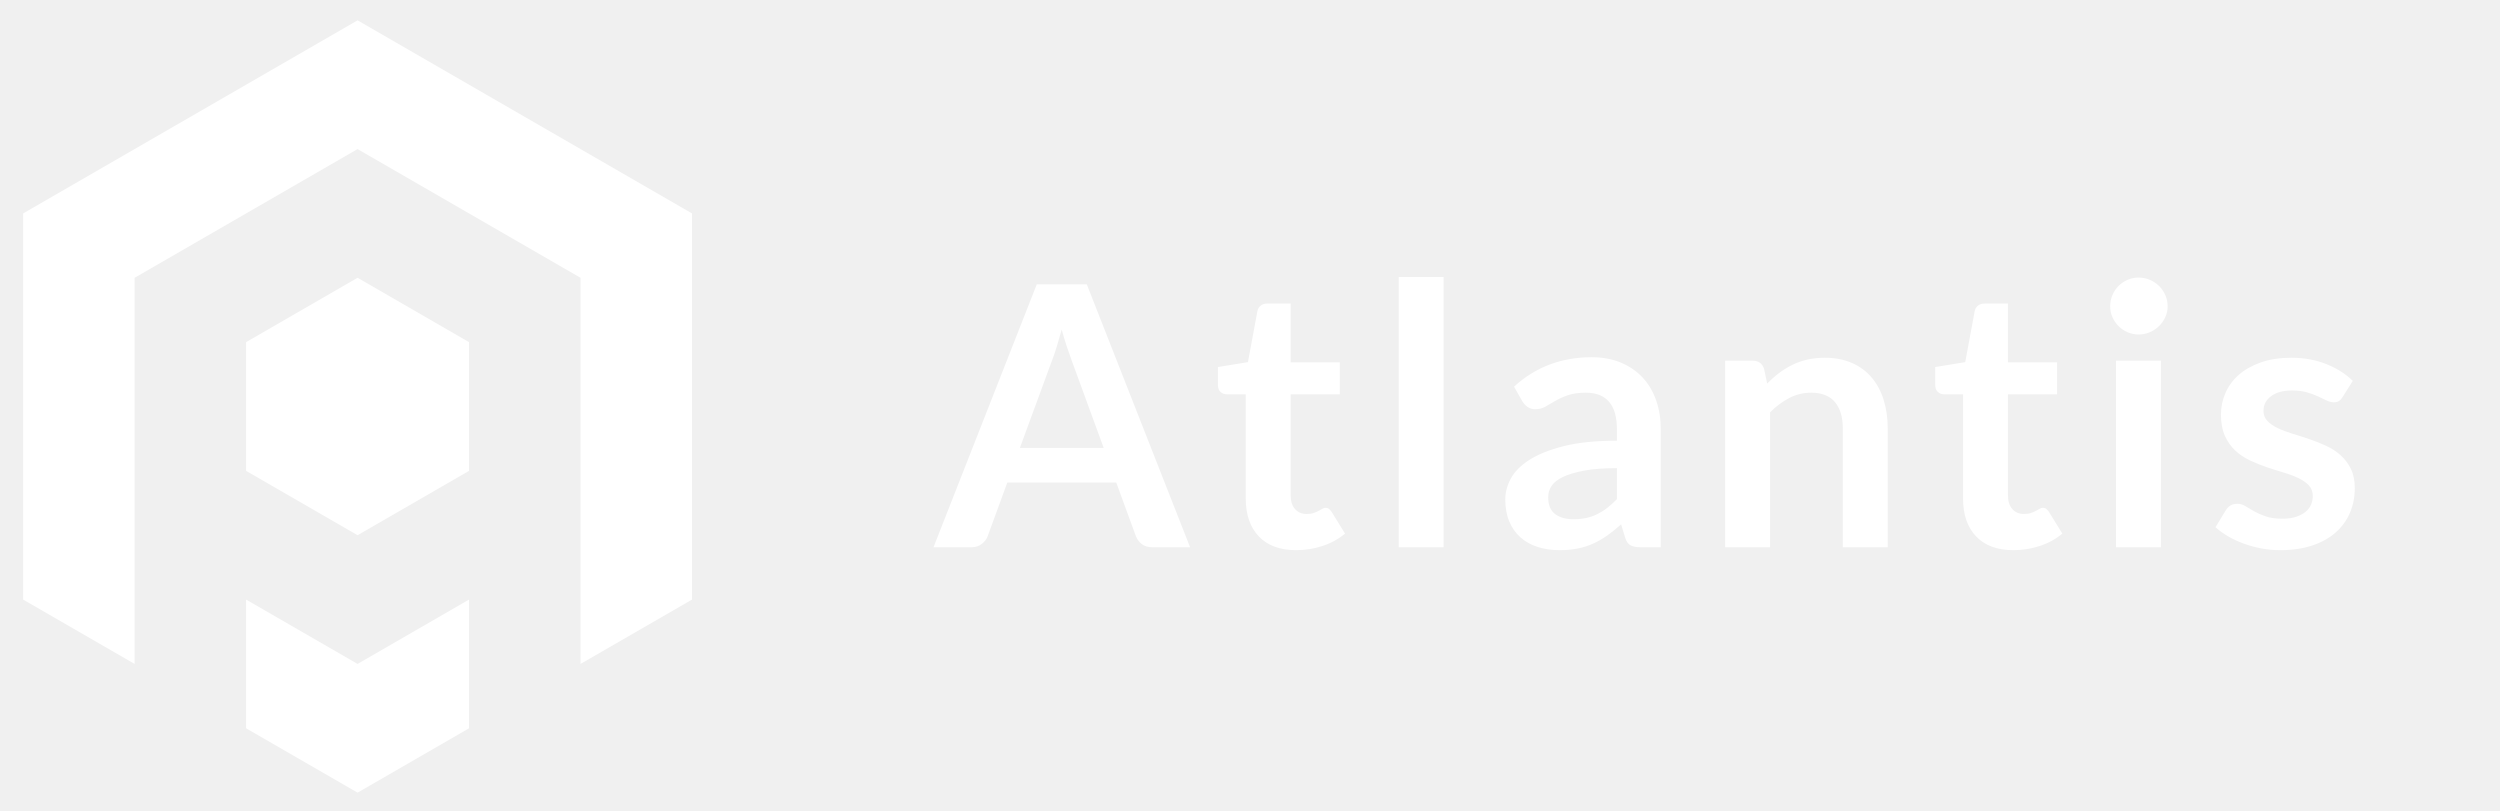
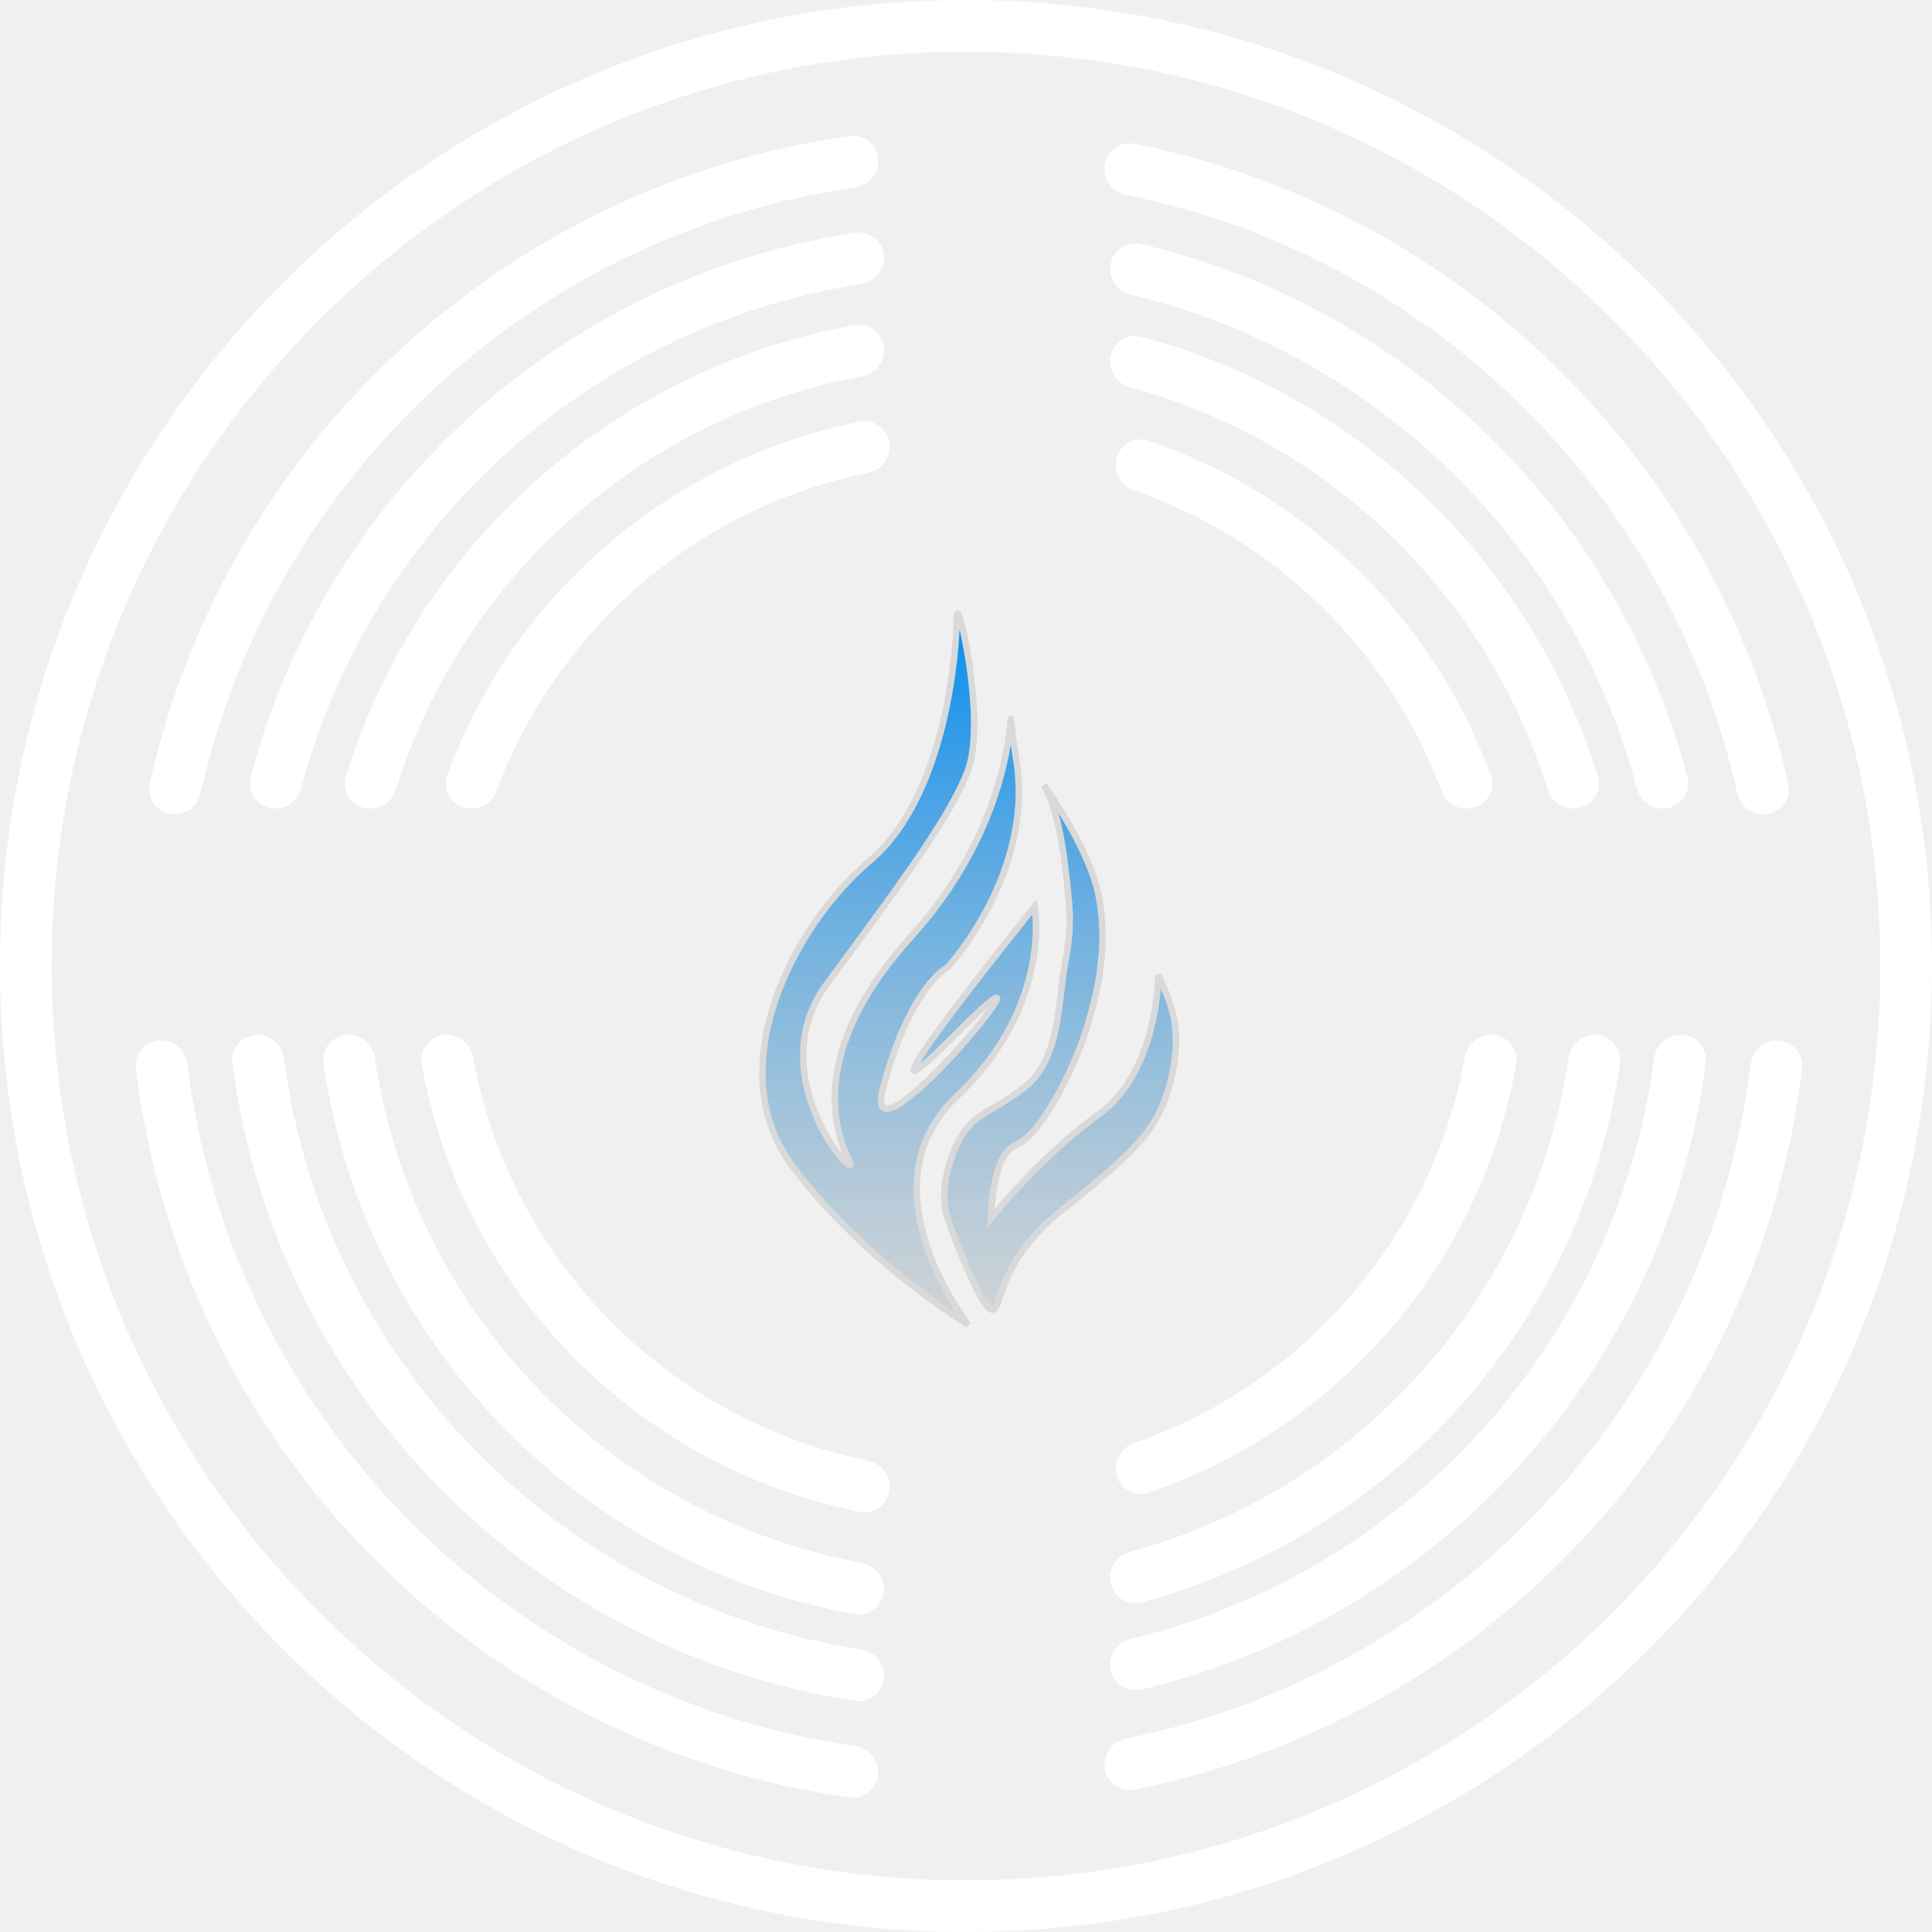
- <svg xmlns="http://www.w3.org/2000/svg" style="isolation:isolate" viewBox="0 0 108 35" width="108" height="35">
+ <svg xmlns="http://www.w3.org/2000/svg" width="299" height="299" viewBox="0 0 299 299" fill="none">
+   <circle cx="149.5" cy="149.5" r="145.5" stroke="white" stroke-width="8" />
+   <path d="M134.585 133.245C146.643 123.05 148.062 99.915 148.062 95.602C148.062 91.289 152.672 111.287 149.835 119.129C146.998 126.971 136.713 140.302 127.847 152.458C118.981 164.613 129.266 179.121 131.394 180.297C133.521 181.474 120.4 167.75 140.969 145.008C161.538 122.266 154.445 99.915 157.283 117.56C160.12 135.205 146.643 149.713 146.643 149.713C146.643 149.713 140.969 152.458 136.713 168.142C132.458 183.826 168.277 139.518 148.062 159.908C127.847 180.297 160.12 140.302 160.12 140.302C160.12 140.302 162.957 155.595 148.062 169.71C133.167 183.826 149.835 205 149.835 205C149.835 205 133.521 195.197 122.528 180.297C111.534 165.397 122.528 143.439 134.585 133.245Z" fill="url(#paint0_linear_7_71)" />
+   <path d="M164.73 133.245C163.666 124.618 161.538 121.481 161.538 121.481C161.538 121.481 168.623 131.223 170.05 138.734C171.597 146.876 169.695 154.418 167.922 159.908C166.149 165.397 161.184 175.592 157.283 177.16C153.381 178.729 153.381 188.532 153.381 188.532C153.381 188.532 160.829 179.121 170.05 172.455C179.27 165.789 179.27 150.889 179.27 150.889C179.27 150.889 181.264 155.04 181.753 157.947C182.707 163.616 180.689 169.71 179.27 172.455C177.852 175.2 175.724 178.337 164.73 186.963C153.736 195.589 155.155 203.432 153.381 202.647C151.608 201.863 147.707 191.668 146.643 188.532C145.579 185.395 146.209 181.148 148.062 177.16C150.455 172.012 153.381 172.455 158.701 168.142C164.021 163.829 163.749 155.18 164.73 149.713C165.862 143.405 165.794 141.871 164.73 133.245Z" fill="url(#paint1_linear_7_71)" />
+   <path d="M134.585 133.245C146.643 123.05 148.062 99.915 148.062 95.602C148.062 91.289 152.672 111.287 149.835 119.129C146.998 126.971 136.713 140.302 127.847 152.458C118.981 164.613 129.266 179.121 131.394 180.297C133.521 181.474 120.4 167.75 140.969 145.008C161.538 122.266 154.445 99.915 157.283 117.56C160.12 135.205 146.643 149.713 146.643 149.713C146.643 149.713 140.969 152.458 136.713 168.142C132.458 183.826 168.277 139.518 148.062 159.908C127.847 180.297 160.12 140.302 160.12 140.302C160.12 140.302 162.957 155.595 148.062 169.71C133.167 183.826 149.835 205 149.835 205C149.835 205 133.521 195.197 122.528 180.297C111.534 165.397 122.528 143.439 134.585 133.245Z" stroke="#D9D9D9" />
+   <path d="M164.73 133.245C163.666 124.618 161.538 121.481 161.538 121.481C161.538 121.481 168.623 131.223 170.05 138.734C171.597 146.876 169.695 154.418 167.922 159.908C166.149 165.397 161.184 175.592 157.283 177.16C153.381 178.729 153.381 188.532 153.381 188.532C153.381 188.532 160.829 179.121 170.05 172.455C179.27 165.789 179.27 150.889 179.27 150.889C179.27 150.889 181.264 155.04 181.753 157.947C182.707 163.616 180.689 169.71 179.27 172.455C177.852 175.2 175.724 178.337 164.73 186.963C153.736 195.589 155.155 203.432 153.381 202.647C151.608 201.863 147.707 191.668 146.643 188.532C145.579 185.395 146.209 181.148 148.062 177.16C150.455 172.012 153.381 172.455 158.701 168.142C164.021 163.829 163.749 155.18 164.73 149.713C165.862 143.405 165.794 141.871 164.73 133.245Z" stroke="#D9D9D9" />
+   <path fill-rule="evenodd" clip-rule="evenodd" d="M274.971 161.023C277.324 161.023 279.177 163.044 278.894 165.38C272.142 221.185 229.999 266.085 175.575 276.97C173.144 277.456 170.92 275.563 170.92 273.085V273.085C170.92 271.128 172.333 269.462 174.251 269.074C225.118 258.787 264.499 216.826 270.922 164.663C271.175 162.606 272.899 161.023 274.971 161.023V161.023ZM272.873 126.023C275.387 126.023 277.289 123.742 276.743 121.288C265.645 71.396 225.849 32.315 175.573 22.26C173.143 21.773 170.92 23.666 170.92 26.145V26.145C170.92 28.101 172.333 29.767 174.25 30.155C221.224 39.655 258.403 76.166 268.877 122.779C269.299 124.656 270.948 126.023 272.873 126.023V126.023ZM27.05 126.023C28.975 126.023 30.624 124.656 31.046 122.778C42.013 73.973 82.256 36.241 132.366 28.996C134.385 28.704 135.92 26.995 135.92 24.954V24.954C135.92 22.567 133.846 20.703 131.483 21.039C77.865 28.677 34.798 69.059 23.18 121.287C22.634 123.741 24.536 126.023 27.05 126.023V126.023ZM24.952 161.023C22.599 161.023 20.746 163.044 21.029 165.38C28.073 223.6 73.638 269.95 131.481 278.19C133.845 278.527 135.92 276.662 135.92 274.275V274.275C135.92 272.235 134.384 270.526 132.365 270.234C78.29 262.414 35.703 219.093 29.001 164.664C28.748 162.607 27.024 161.023 24.952 161.023V161.023Z" fill="white" />
+   <path fill-rule="evenodd" clip-rule="evenodd" d="M230.777 160.146C233.194 160.146 235.074 162.265 234.654 164.645C229.177 195.717 207.02 221.036 177.76 231.024C175.226 231.89 172.675 229.945 172.675 227.267V227.267C172.675 225.48 173.849 223.912 175.538 223.327C201.778 214.223 221.653 191.504 226.709 163.623C227.068 161.64 228.762 160.146 230.777 160.146V160.146ZM226.987 125.146C229.705 125.146 231.656 122.529 230.72 119.978C221.812 95.712 202.279 76.575 177.759 68.205C175.225 67.34 172.675 69.285 172.675 71.962V71.962C172.675 73.75 173.849 75.317 175.538 75.903C197.484 83.517 214.978 100.655 223.073 122.372C223.686 124.016 225.233 125.146 226.987 125.146V125.146ZM72.936 125.146C74.69 125.146 76.236 124.016 76.849 122.372C86.129 97.479 107.758 78.601 134.286 73.189C136.229 72.792 137.675 71.115 137.675 69.132V69.132C137.675 66.679 135.498 64.789 133.092 65.267C103.512 71.15 79.399 92.204 69.203 119.977C68.267 122.528 70.218 125.146 72.936 125.146V125.146ZM69.145 160.146C66.728 160.146 64.849 162.265 65.269 164.645C71.409 199.481 98.516 227.086 133.092 233.962C135.498 234.441 137.675 232.55 137.675 230.097V230.097C137.675 228.114 136.23 226.437 134.287 226.041C103.23 219.705 78.888 194.915 73.214 163.622C72.855 161.639 71.161 160.146 69.145 160.146V160.146Z" fill="white" />
+   <path fill-rule="evenodd" clip-rule="evenodd" d="M246.829 160.146C249.204 160.146 251.067 162.198 250.731 164.549C244.949 204.926 215.37 237.624 176.66 247.978C174.174 248.643 171.798 246.723 171.798 244.151V244.151C171.798 242.275 173.093 240.655 174.903 240.164C210.301 230.562 237.345 200.658 242.765 163.726C243.063 161.695 244.776 160.146 246.829 160.146V160.146ZM243.48 125.146C246.117 125.146 248.05 122.661 247.273 120.141C237.055 87.01 210.307 61.129 176.66 52.129C174.175 51.465 171.798 53.384 171.798 55.957V55.957C171.798 57.832 173.092 59.452 174.902 59.943C205.64 68.281 230.079 91.927 239.53 122.19C240.073 123.927 241.66 125.146 243.48 125.146V125.146ZM57.32 125.146C59.14 125.146 60.727 123.927 61.27 122.19C71.475 89.514 99.152 64.553 133.365 58.245C135.33 57.883 136.798 56.197 136.798 54.199V54.199C136.798 51.764 134.649 49.882 132.252 50.315C94.83 57.079 64.554 84.388 53.527 120.141C52.75 122.661 54.684 125.146 57.32 125.146V125.146ZM53.971 160.146C51.596 160.146 49.733 162.197 50.07 164.548C56.249 207.702 89.611 242.085 132.253 249.793C134.649 250.226 136.798 248.343 136.798 245.908V245.908C136.798 243.91 135.328 242.224 133.364 241.862C94.348 234.668 63.831 203.215 58.035 163.727C57.737 161.696 56.024 160.146 53.971 160.146V160.146Z" fill="white" />
+   <path fill-rule="evenodd" clip-rule="evenodd" d="M260.052 160.146C262.412 160.146 264.269 162.175 263.966 164.516C257.805 212.121 222.523 250.592 176.569 261.482C174.106 262.065 171.798 260.157 171.798 257.626V257.626C171.798 255.715 173.144 254.075 175.001 253.629C217.526 243.429 250.171 207.827 255.995 163.765C256.266 161.717 257.986 160.146 260.052 160.146V160.146ZM257.31 125.146C259.883 125.146 261.801 122.767 261.146 120.28C250.405 79.458 217.778 47.513 176.57 37.748C174.107 37.165 171.798 39.073 171.798 41.604V41.604C171.798 43.515 173.143 45.155 175 45.6C213.113 54.742 243.29 84.287 253.335 122.041C253.816 123.852 255.436 125.146 257.31 125.146V125.146ZM42.612 125.146C44.486 125.146 46.106 123.851 46.588 122.04C57.356 81.568 91.26 50.529 133.275 43.947C135.281 43.633 136.798 41.93 136.798 39.901V39.901C136.798 37.502 134.707 35.632 132.335 35.996C86.931 42.983 50.287 76.534 38.777 120.28C38.122 122.768 40.04 125.146 42.612 125.146V125.146ZM39.871 160.146C37.511 160.146 35.654 162.176 35.957 164.517C42.514 215.178 82.052 255.496 132.334 263.233C134.705 263.598 136.798 261.728 136.798 259.329V259.329C136.798 257.299 135.279 255.596 133.274 255.282C86.722 247.989 50.128 210.671 43.928 163.766C43.657 161.718 41.937 160.146 39.871 160.146V160.146Z" fill="white" />
  <defs>
-     <clipPath id="_clipPath_Oym1fQWp4902RANcb93UAmaY2a1Es4ds">
-       <rect width="108" height="35" />
-     </clipPath>
+     <linearGradient id="paint0_linear_7_71" x1="150" y1="95" x2="150" y2="205" gradientUnits="userSpaceOnUse">
+       <stop stop-color="#088DED" />
+       <stop offset="0.99" stop-color="#C0C6CA" stop-opacity="0.67" />
+     </linearGradient>
+     <linearGradient id="paint1_linear_7_71" x1="150" y1="95" x2="150" y2="205" gradientUnits="userSpaceOnUse">
+       <stop stop-color="#088DED" />
+       <stop offset="0.99" stop-color="#C0C6CA" stop-opacity="0.67" />
+     </linearGradient>
  </defs>
-   <g clip-path="url(#_clipPath_Oym1fQWp4902RANcb93UAmaY2a1Es4ds)">
-     <path d=" M 46.949 12.282 L 51.412 23.641 L 49.777 23.641 L 49.777 23.641 Q 49.503 23.641 49.326 23.504 L 49.326 23.504 L 49.326 23.504 Q 49.149 23.366 49.07 23.162 L 49.07 23.162 L 48.222 20.845 L 43.516 20.845 L 42.668 23.162 L 42.668 23.162 Q 42.605 23.343 42.42 23.492 L 42.42 23.492 L 42.42 23.492 Q 42.236 23.641 41.969 23.641 L 41.969 23.641 L 40.327 23.641 L 44.789 12.282 L 46.949 12.282 L 46.949 12.282 Z  M 45.441 15.589 L 44.058 19.352 L 47.68 19.352 L 46.297 15.573 L 46.297 15.573 Q 46.203 15.322 46.089 14.98 L 46.089 14.98 L 46.089 14.98 Q 45.975 14.638 45.865 14.238 L 45.865 14.238 L 45.865 14.238 Q 45.755 14.638 45.649 14.984 L 45.649 14.984 L 45.649 14.984 Q 45.543 15.33 45.441 15.589 L 45.441 15.589 L 45.441 15.589 Z  M 55.992 23.767 L 55.992 23.767 L 55.992 23.767 Q 54.948 23.767 54.382 23.174 L 54.382 23.174 L 54.382 23.174 Q 53.816 22.581 53.816 21.536 L 53.816 21.536 L 53.816 17.034 L 52.999 17.034 L 52.999 17.034 Q 52.842 17.034 52.728 16.932 L 52.728 16.932 L 52.728 16.932 Q 52.614 16.83 52.614 16.626 L 52.614 16.626 L 52.614 15.856 L 53.911 15.644 L 54.319 13.444 L 54.319 13.444 Q 54.351 13.287 54.464 13.201 L 54.464 13.201 L 54.464 13.201 Q 54.578 13.114 54.751 13.114 L 54.751 13.114 L 55.757 13.114 L 55.757 15.652 L 57.878 15.652 L 57.878 17.034 L 55.757 17.034 L 55.757 21.402 L 55.757 21.402 Q 55.757 21.779 55.945 21.992 L 55.945 21.992 L 55.945 21.992 Q 56.134 22.204 56.448 22.204 L 56.448 22.204 L 56.448 22.204 Q 56.629 22.204 56.75 22.16 L 56.75 22.16 L 56.75 22.16 Q 56.872 22.117 56.963 22.07 L 56.963 22.07 L 56.963 22.07 Q 57.053 22.023 57.124 21.98 L 57.124 21.98 L 57.124 21.98 Q 57.194 21.937 57.265 21.937 L 57.265 21.937 L 57.265 21.937 Q 57.351 21.937 57.406 21.98 L 57.406 21.98 L 57.406 21.98 Q 57.461 22.023 57.524 22.109 L 57.524 22.109 L 58.106 23.052 L 58.106 23.052 Q 57.681 23.406 57.132 23.586 L 57.132 23.586 L 57.132 23.586 Q 56.582 23.767 55.992 23.767 Z  M 60.424 11.967 L 62.364 11.967 L 62.364 23.641 L 60.424 23.641 L 60.424 11.967 L 60.424 11.967 Z  M 71.745 18.551 L 71.745 23.641 L 70.873 23.641 L 70.873 23.641 Q 70.598 23.641 70.441 23.559 L 70.441 23.559 L 70.441 23.559 Q 70.284 23.476 70.206 23.225 L 70.206 23.225 L 70.033 22.651 L 70.033 22.651 Q 69.726 22.926 69.432 23.135 L 69.432 23.135 L 69.432 23.135 Q 69.137 23.343 68.823 23.484 L 68.823 23.484 L 68.823 23.484 Q 68.509 23.626 68.155 23.696 L 68.155 23.696 L 68.155 23.696 Q 67.802 23.767 67.37 23.767 L 67.37 23.767 L 67.37 23.767 Q 66.859 23.767 66.427 23.629 L 66.427 23.629 L 66.427 23.629 Q 65.995 23.491 65.684 23.215 L 65.684 23.215 L 65.684 23.215 Q 65.374 22.939 65.201 22.529 L 65.201 22.529 L 65.201 22.529 Q 65.028 22.12 65.028 21.576 L 65.028 21.576 L 65.028 21.576 Q 65.028 21.119 65.268 20.673 L 65.268 20.673 L 65.268 20.673 Q 65.508 20.228 66.065 19.869 L 66.065 19.869 L 66.065 19.869 Q 66.623 19.511 67.55 19.274 L 67.55 19.274 L 67.55 19.274 Q 68.477 19.038 69.852 19.038 L 69.852 19.038 L 69.852 18.563 L 69.852 18.563 Q 69.852 17.747 69.51 17.356 L 69.51 17.356 L 69.51 17.356 Q 69.169 16.964 68.517 16.964 L 68.517 16.964 L 68.517 16.964 Q 68.045 16.964 67.731 17.074 L 67.731 17.074 L 67.731 17.074 Q 67.417 17.184 67.185 17.321 L 67.185 17.321 L 67.185 17.321 Q 66.953 17.459 66.757 17.569 L 66.757 17.569 L 66.757 17.569 Q 66.56 17.679 66.325 17.679 L 66.325 17.679 L 66.325 17.679 Q 66.128 17.679 65.987 17.577 L 65.987 17.577 L 65.987 17.577 Q 65.845 17.474 65.759 17.325 L 65.759 17.325 L 65.406 16.704 L 65.406 16.704 Q 66.796 15.432 68.76 15.432 L 68.76 15.432 L 68.76 15.432 Q 69.467 15.432 70.021 15.664 L 70.021 15.664 L 70.021 15.664 Q 70.575 15.895 70.96 16.308 L 70.96 16.308 L 70.96 16.308 Q 71.345 16.72 71.545 17.294 L 71.545 17.294 L 71.545 17.294 Q 71.745 17.867 71.745 18.551 L 71.745 18.551 L 71.745 18.551 Z  M 67.974 22.431 L 67.974 22.431 L 67.974 22.431 Q 68.273 22.431 68.524 22.377 L 68.524 22.377 L 68.524 22.377 Q 68.776 22.322 69 22.212 L 69 22.212 L 69 22.212 Q 69.224 22.102 69.432 21.941 L 69.432 21.941 L 69.432 21.941 Q 69.64 21.781 69.852 21.561 L 69.852 21.561 L 69.852 20.224 L 69.852 20.224 Q 69.004 20.224 68.434 20.331 L 68.434 20.331 L 68.434 20.331 Q 67.864 20.438 67.519 20.604 L 67.519 20.604 L 67.519 20.604 Q 67.173 20.77 67.028 20.991 L 67.028 20.991 L 67.028 20.991 Q 66.882 21.213 66.882 21.474 L 66.882 21.474 L 66.882 21.474 Q 66.882 21.988 67.185 22.21 L 67.185 22.21 L 67.185 22.21 Q 67.487 22.431 67.974 22.431 Z  M 76.468 23.641 L 74.527 23.641 L 74.527 15.581 L 75.713 15.581 L 75.713 15.581 Q 76.09 15.581 76.208 15.935 L 76.208 15.935 L 76.342 16.571 L 76.342 16.571 Q 76.585 16.32 76.856 16.115 L 76.856 16.115 L 76.856 16.115 Q 77.127 15.911 77.43 15.762 L 77.43 15.762 L 77.43 15.762 Q 77.732 15.613 78.078 15.534 L 78.078 15.534 L 78.078 15.534 Q 78.424 15.455 78.832 15.455 L 78.832 15.455 L 78.832 15.455 Q 79.492 15.455 80.003 15.679 L 80.003 15.679 L 80.003 15.679 Q 80.513 15.903 80.855 16.308 L 80.855 16.308 L 80.855 16.308 Q 81.197 16.712 81.374 17.274 L 81.374 17.274 L 81.374 17.274 Q 81.55 17.836 81.55 18.511 L 81.55 18.511 L 81.55 23.641 L 79.61 23.641 L 79.61 18.511 L 79.61 18.511 Q 79.61 17.773 79.268 17.368 L 79.268 17.368 L 79.268 17.368 Q 78.926 16.964 78.243 16.964 L 78.243 16.964 L 78.243 16.964 Q 77.74 16.964 77.3 17.192 L 77.3 17.192 L 77.3 17.192 Q 76.86 17.419 76.468 17.812 L 76.468 17.812 L 76.468 23.641 L 76.468 23.641 Z  M 86.98 23.767 L 86.98 23.767 L 86.98 23.767 Q 85.935 23.767 85.369 23.174 L 85.369 23.174 L 85.369 23.174 Q 84.804 22.581 84.804 21.536 L 84.804 21.536 L 84.804 17.034 L 83.987 17.034 L 83.987 17.034 Q 83.829 17.034 83.716 16.932 L 83.716 16.932 L 83.716 16.932 Q 83.602 16.83 83.602 16.626 L 83.602 16.626 L 83.602 15.856 L 84.898 15.644 L 85.306 13.444 L 85.306 13.444 Q 85.338 13.287 85.452 13.201 L 85.452 13.201 L 85.452 13.201 Q 85.566 13.114 85.738 13.114 L 85.738 13.114 L 86.744 13.114 L 86.744 15.652 L 88.865 15.652 L 88.865 17.034 L 86.744 17.034 L 86.744 21.402 L 86.744 21.402 Q 86.744 21.779 86.933 21.992 L 86.933 21.992 L 86.933 21.992 Q 87.121 22.204 87.435 22.204 L 87.435 22.204 L 87.435 22.204 Q 87.616 22.204 87.738 22.16 L 87.738 22.16 L 87.738 22.16 Q 87.86 22.117 87.95 22.07 L 87.95 22.07 L 87.95 22.07 Q 88.04 22.023 88.111 21.98 L 88.111 21.98 L 88.111 21.98 Q 88.182 21.937 88.252 21.937 L 88.252 21.937 L 88.252 21.937 Q 88.339 21.937 88.394 21.98 L 88.394 21.98 L 88.394 21.98 Q 88.449 22.023 88.512 22.109 L 88.512 22.109 L 89.093 23.052 L 89.093 23.052 Q 88.669 23.406 88.119 23.586 L 88.119 23.586 L 88.119 23.586 Q 87.569 23.767 86.98 23.767 Z  M 91.411 15.581 L 93.352 15.581 L 93.352 23.641 L 91.411 23.641 L 91.411 15.581 L 91.411 15.581 Z  M 93.642 13.232 L 93.642 13.232 L 93.642 13.232 Q 93.642 13.484 93.54 13.704 L 93.54 13.704 L 93.54 13.704 Q 93.438 13.923 93.269 14.088 L 93.269 14.088 L 93.269 14.088 Q 93.1 14.253 92.873 14.352 L 92.873 14.352 L 92.873 14.352 Q 92.645 14.45 92.385 14.45 L 92.385 14.45 L 92.385 14.45 Q 92.134 14.45 91.91 14.352 L 91.91 14.352 L 91.91 14.352 Q 91.686 14.253 91.521 14.088 L 91.521 14.088 L 91.521 14.088 Q 91.356 13.923 91.258 13.704 L 91.258 13.704 L 91.258 13.704 Q 91.16 13.484 91.16 13.232 L 91.16 13.232 L 91.16 13.232 Q 91.16 12.973 91.258 12.745 L 91.258 12.745 L 91.258 12.745 Q 91.356 12.517 91.521 12.352 L 91.521 12.352 L 91.521 12.352 Q 91.686 12.187 91.91 12.089 L 91.91 12.089 L 91.91 12.089 Q 92.134 11.991 92.385 11.991 L 92.385 11.991 L 92.385 11.991 Q 92.645 11.991 92.873 12.089 L 92.873 12.089 L 92.873 12.089 Q 93.1 12.187 93.269 12.352 L 93.269 12.352 L 93.269 12.352 Q 93.438 12.517 93.54 12.745 L 93.54 12.745 L 93.54 12.745 Q 93.642 12.973 93.642 13.232 Z  M 101.641 16.453 L 101.201 17.152 L 101.201 17.152 Q 101.122 17.278 101.036 17.329 L 101.036 17.329 L 101.036 17.329 Q 100.949 17.38 100.816 17.38 L 100.816 17.38 L 100.816 17.38 Q 100.674 17.38 100.513 17.302 L 100.513 17.302 L 100.513 17.302 Q 100.352 17.223 100.14 17.125 L 100.14 17.125 L 100.14 17.125 Q 99.928 17.027 99.657 16.948 L 99.657 16.948 L 99.657 16.948 Q 99.386 16.869 99.017 16.869 L 99.017 16.869 L 99.017 16.869 Q 98.443 16.869 98.113 17.113 L 98.113 17.113 L 98.113 17.113 Q 97.783 17.357 97.783 17.749 L 97.783 17.749 L 97.783 17.749 Q 97.783 18.009 97.952 18.185 L 97.952 18.185 L 97.952 18.185 Q 98.121 18.362 98.4 18.496 L 98.4 18.496 L 98.4 18.496 Q 98.679 18.629 99.032 18.735 L 99.032 18.735 L 99.032 18.735 Q 99.386 18.841 99.755 18.967 L 99.755 18.967 L 99.755 18.967 Q 100.124 19.093 100.478 19.254 L 100.478 19.254 L 100.478 19.254 Q 100.831 19.415 101.11 19.662 L 101.11 19.662 L 101.11 19.662 Q 101.389 19.91 101.558 20.255 L 101.558 20.255 L 101.558 20.255 Q 101.727 20.601 101.727 21.088 L 101.727 21.088 L 101.727 21.088 Q 101.727 21.669 101.515 22.16 L 101.515 22.16 L 101.515 22.16 Q 101.303 22.651 100.894 23.009 L 100.894 23.009 L 100.894 23.009 Q 100.486 23.366 99.885 23.567 L 99.885 23.567 L 99.885 23.567 Q 99.284 23.767 98.506 23.767 L 98.506 23.767 L 98.506 23.767 Q 98.09 23.767 97.693 23.692 L 97.693 23.692 L 97.693 23.692 Q 97.296 23.618 96.931 23.484 L 96.931 23.484 L 96.931 23.484 Q 96.566 23.351 96.255 23.17 L 96.255 23.17 L 96.255 23.17 Q 95.945 22.989 95.709 22.777 L 95.709 22.777 L 96.157 22.039 L 96.157 22.039 Q 96.244 21.905 96.361 21.834 L 96.361 21.834 L 96.361 21.834 Q 96.479 21.764 96.66 21.764 L 96.66 21.764 L 96.66 21.764 Q 96.841 21.764 97.002 21.866 L 97.002 21.866 L 97.002 21.866 Q 97.163 21.968 97.375 22.086 L 97.375 22.086 L 97.375 22.086 Q 97.587 22.204 97.874 22.306 L 97.874 22.306 L 97.874 22.306 Q 98.16 22.408 98.6 22.408 L 98.6 22.408 L 98.6 22.408 Q 98.946 22.408 99.193 22.325 L 99.193 22.325 L 99.193 22.325 Q 99.441 22.243 99.602 22.109 L 99.602 22.109 L 99.602 22.109 Q 99.763 21.976 99.838 21.799 L 99.838 21.799 L 99.838 21.799 Q 99.912 21.622 99.912 21.434 L 99.912 21.434 L 99.912 21.434 Q 99.912 21.151 99.743 20.97 L 99.743 20.97 L 99.743 20.97 Q 99.574 20.79 99.296 20.656 L 99.296 20.656 L 99.296 20.656 Q 99.017 20.522 98.659 20.416 L 98.659 20.416 L 98.659 20.416 Q 98.302 20.31 97.929 20.185 L 97.929 20.185 L 97.929 20.185 Q 97.556 20.059 97.198 19.89 L 97.198 19.89 L 97.198 19.89 Q 96.841 19.721 96.562 19.462 L 96.562 19.462 L 96.562 19.462 Q 96.283 19.203 96.114 18.826 L 96.114 18.826 L 96.114 18.826 Q 95.945 18.449 95.945 17.914 L 95.945 17.914 L 95.945 17.914 Q 95.945 17.419 96.141 16.972 L 96.141 16.972 L 96.141 16.972 Q 96.338 16.524 96.719 16.19 L 96.719 16.19 L 96.719 16.19 Q 97.1 15.856 97.669 15.656 L 97.669 15.656 L 97.669 15.656 Q 98.239 15.455 98.985 15.455 L 98.985 15.455 L 98.985 15.455 Q 99.818 15.455 100.501 15.73 L 100.501 15.73 L 100.501 15.73 Q 101.185 16.005 101.641 16.453 L 101.641 16.453 L 101.641 16.453 Z " fill-rule="evenodd" fill="rgb(255,255,255)" />
-     <g>
-       <path d=" M 29.894 9.22 L 15.447 0.879 L 1 9.22 L 1 25.902 L 5.816 28.682 L 5.816 12 L 15.447 6.44 L 25.078 12 L 25.078 28.682 L 29.894 25.902 L 29.894 9.22 Z " fill="rgb(255,255,255)" />
-       <path d=" M 20.262 14.781 L 15.447 12 L 10.631 14.781 L 10.631 20.341 L 15.447 23.121 L 20.262 20.341 L 20.262 14.781 Z " fill="rgb(255,255,255)" />
-       <path d=" M 20.262 25.902 L 15.447 28.682 L 10.631 25.902 L 10.631 31.462 L 15.447 34.242 L 20.262 31.462 L 20.262 25.902 Z " fill="rgb(255,255,255)" />
-     </g>
-   </g>
</svg>
